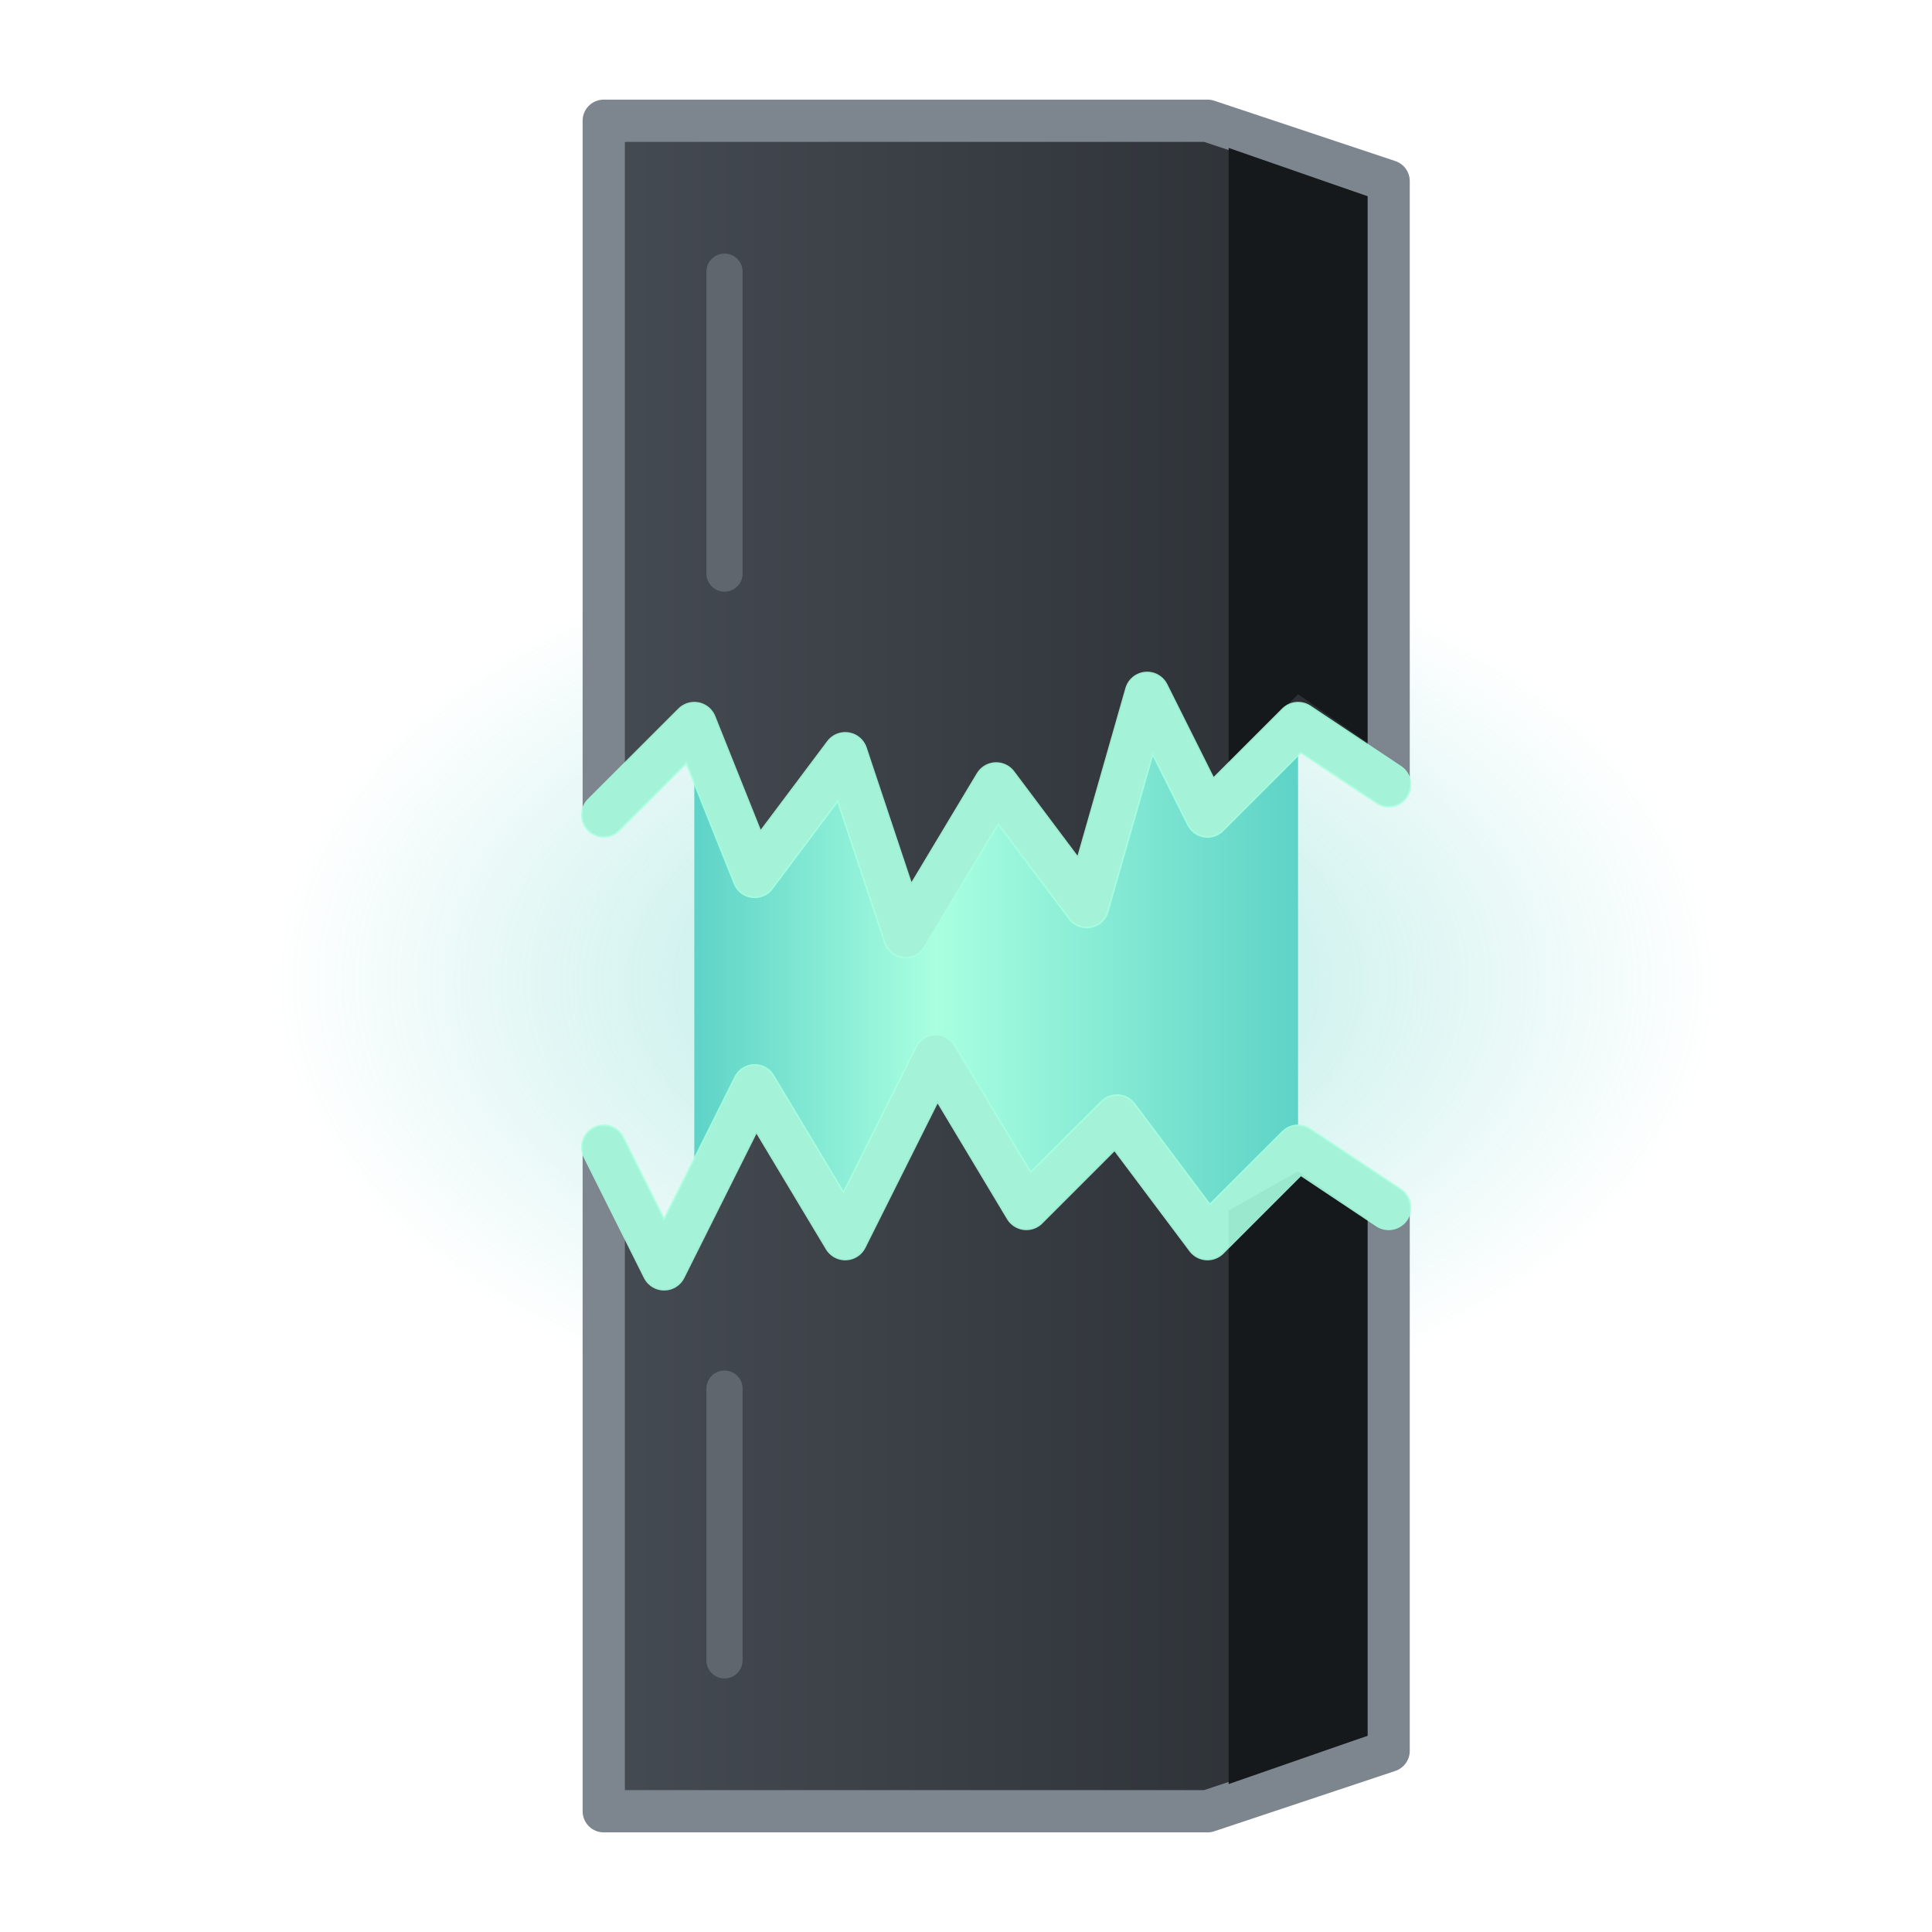
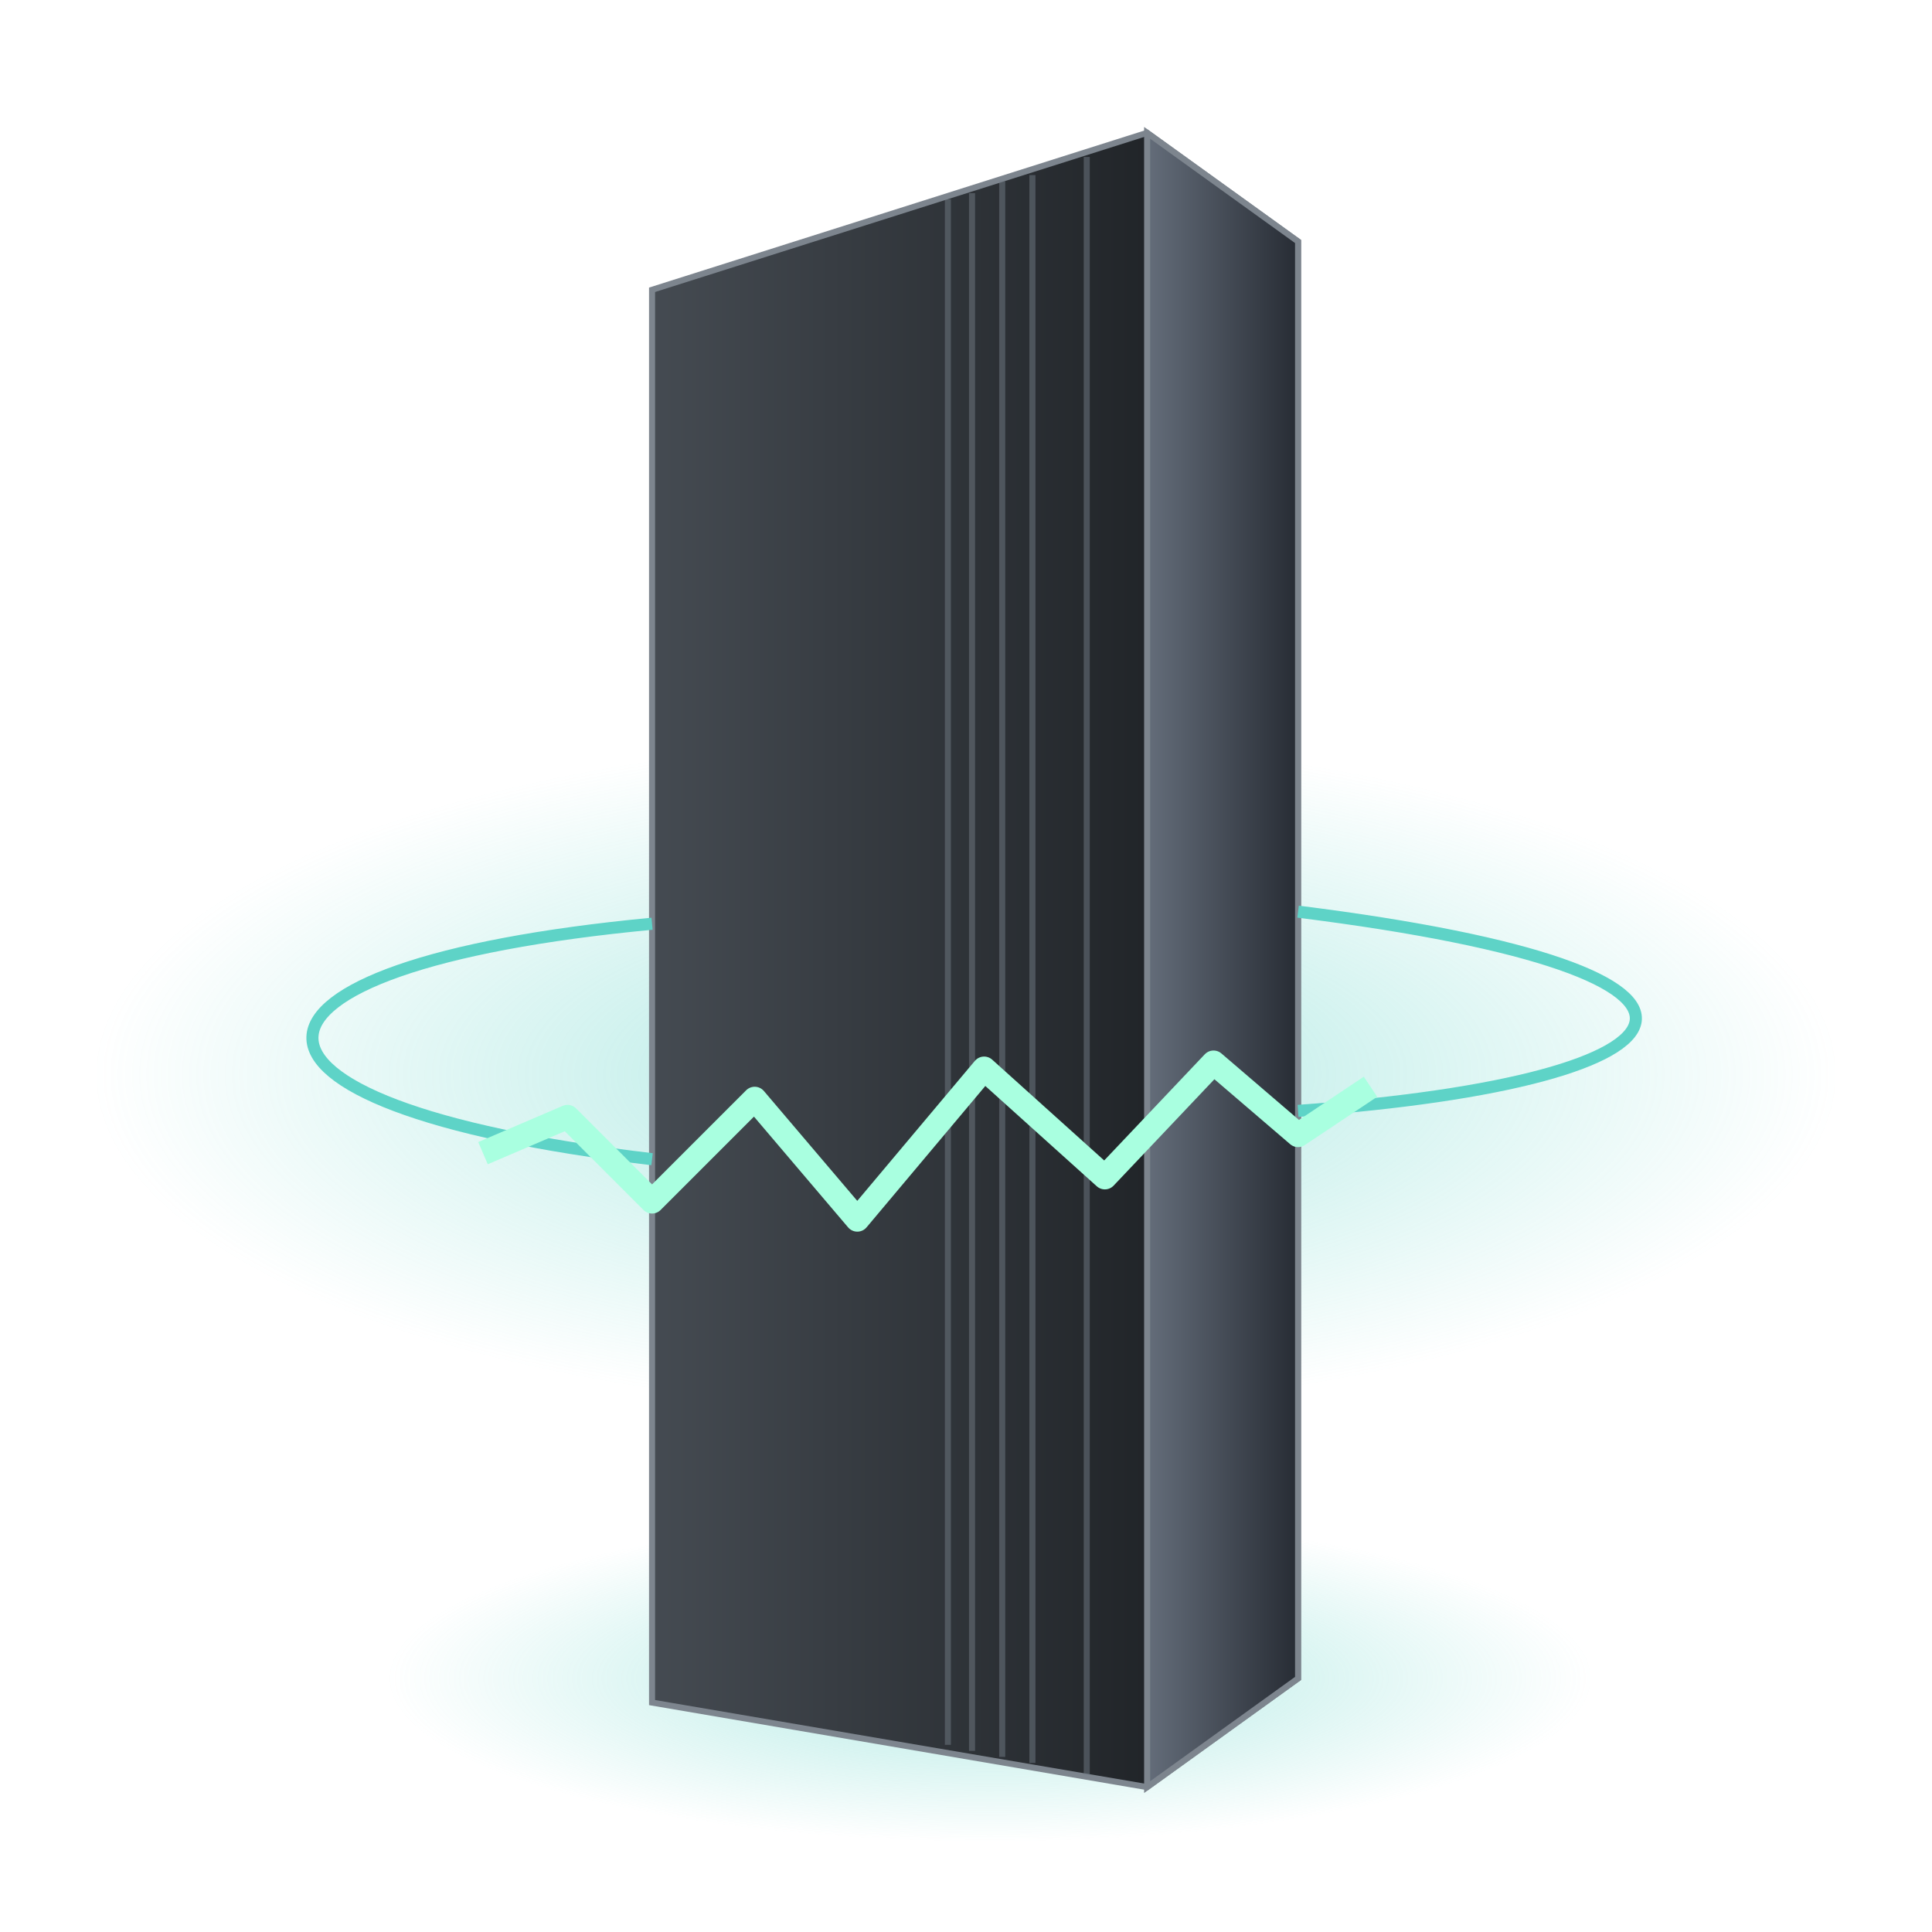
- <svg xmlns="http://www.w3.org/2000/svg" width="64" height="64" viewBox="0 0 64 64">
+ <svg xmlns="http://www.w3.org/2000/svg" width="320" height="320" viewBox="0 0 320 320">
  <defs>
-     <linearGradient id="core" x1="0" y1="0" x2="1" y2="0">
-       <stop offset="0" stop-color="#5ed3c7" />
-       <stop offset="0.4" stop-color="#a9ffe0" />
-       <stop offset="1" stop-color="#5ed3c7" />
+     <linearGradient id="face">
+       <stop stop-color="#454b52" />
+       <stop offset="1" stop-color="#16191c" />
    </linearGradient>
-     <linearGradient id="face" x1="0" y1="0" x2="1" y2="0">
-       <stop offset="0" stop-color="#454b52" />
-       <stop offset="1" stop-color="#2a2e33" />
+     <linearGradient id="side">
+       <stop stop-color="#646d7a" />
+       <stop offset="1" stop-color="#272c34" />
    </linearGradient>
-     <radialGradient id="halo" cx="0.5" cy="0.5" r="0.5">
-       <stop offset="0" stop-color="#5ed3c7" stop-opacity=".48" />
+     <radialGradient id="halo">
+       <stop stop-color="#5ed3c7" stop-opacity=".48" />
      <stop offset="1" stop-color="#5ed3c7" stop-opacity="0" />
    </radialGradient>
  </defs>
-   <ellipse cx="33" cy="32.5" rx="24" ry="15" fill="url(#halo)" />
-   <rect x="23" y="21" width="20" height="23" fill="url(#core)" />
-   <g fill="url(#face)" stroke="#7d858e" stroke-width="1.4" stroke-linejoin="round">
-     <path d="M20 4H40L46 6V26L43 24L40 27L38 23L36 30L33 26L30 31L28 25L25 29L23 24L20 27Z" />
-     <path d="M20 60H40L46 58V40L43 38L40 41L37 37L34 40L31 35L28 41L25 36L22 42L20 38Z" />
+   <ellipse cx="164" cy="278" rx="100" ry="27" fill="url(#halo)" />
+   <ellipse cx="160" cy="178" rx="146" ry="56" fill="url(#halo)" />
+   <path d="M108 48L190 22L215 40V278L190 296L108 282Z" fill="url(#face)" stroke="#7d858e" />
+   <path d="M190 22L215 40V278L190 296Z" fill="url(#side)" stroke="#7d858e" />
+   <g stroke="#727b86" opacity=".5">
+     <path d="M157 33V289M161 32V290M166 30V291M171 29V292M180 26V294" />
  </g>
-   <g fill="#16191c">
-     <path d="M40.7 4.9L45.3 6.5V24.6L43 23L40.7 25.3Z" />
-     <path d="M40.7 59.1L45.3 57.5V40.4L43 38.8L40.7 40.1Z" />
-   </g>
-   <g fill="none" stroke="#a9ffe0" stroke-opacity=".9" stroke-width="1.5" stroke-linejoin="round" stroke-linecap="round">
-     <path d="M20 27L23 24L25 29L28 25L30 31L33 26L36 30L38 23L40 27L43 24L46 26" />
-     <path d="M20 38L22 42L25 36L28 41L31 35L34 40L37 37L40 41L43 38L46 40" />
-   </g>
-   <path d="M24 9V19M24 46V55" stroke="#5f666e" stroke-width="1.2" stroke-linecap="round" />
+   <path d="M108 192C32 183 34 160 108 153M215 151C295 161 284 179 215 184" fill="none" stroke="#5ed3c7" stroke-width="2" />
+   <path d="M80 191L94 185L108 199L125 182L142 202L163 177L183 195L201 176L215 188L227 180" fill="none" stroke="#a9ffe0" stroke-width="4" stroke-linejoin="round" />
</svg>
